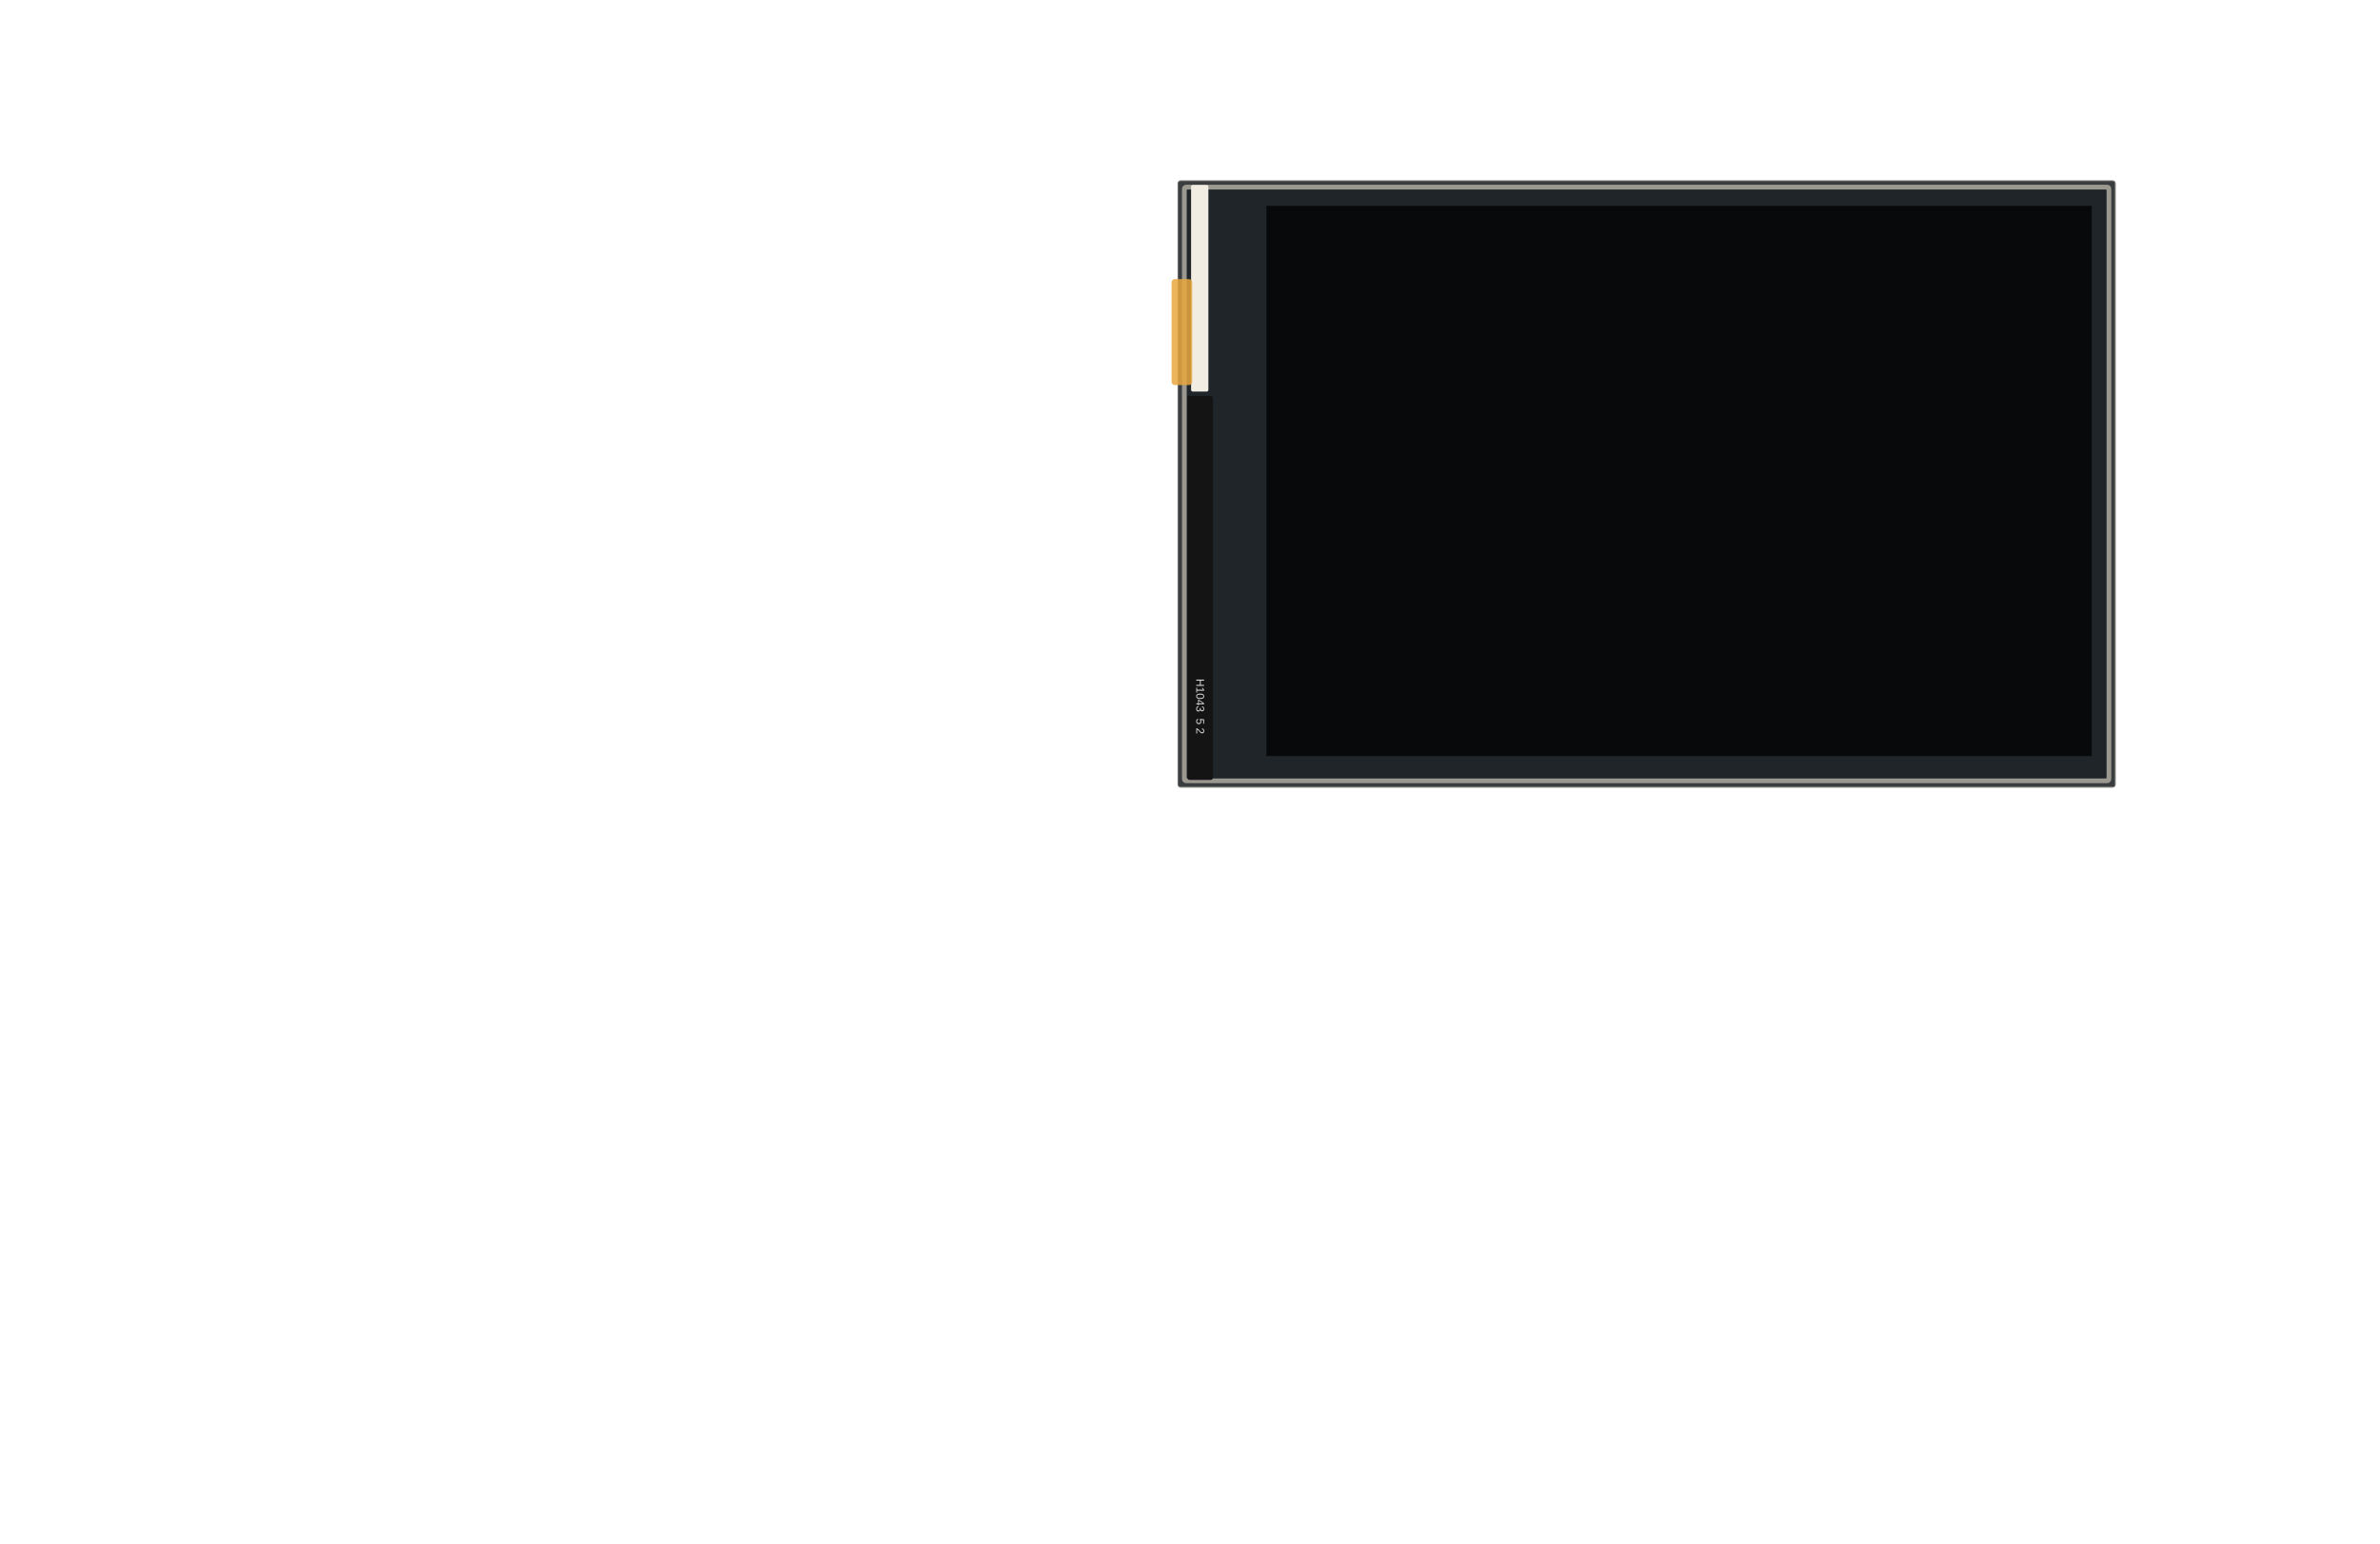
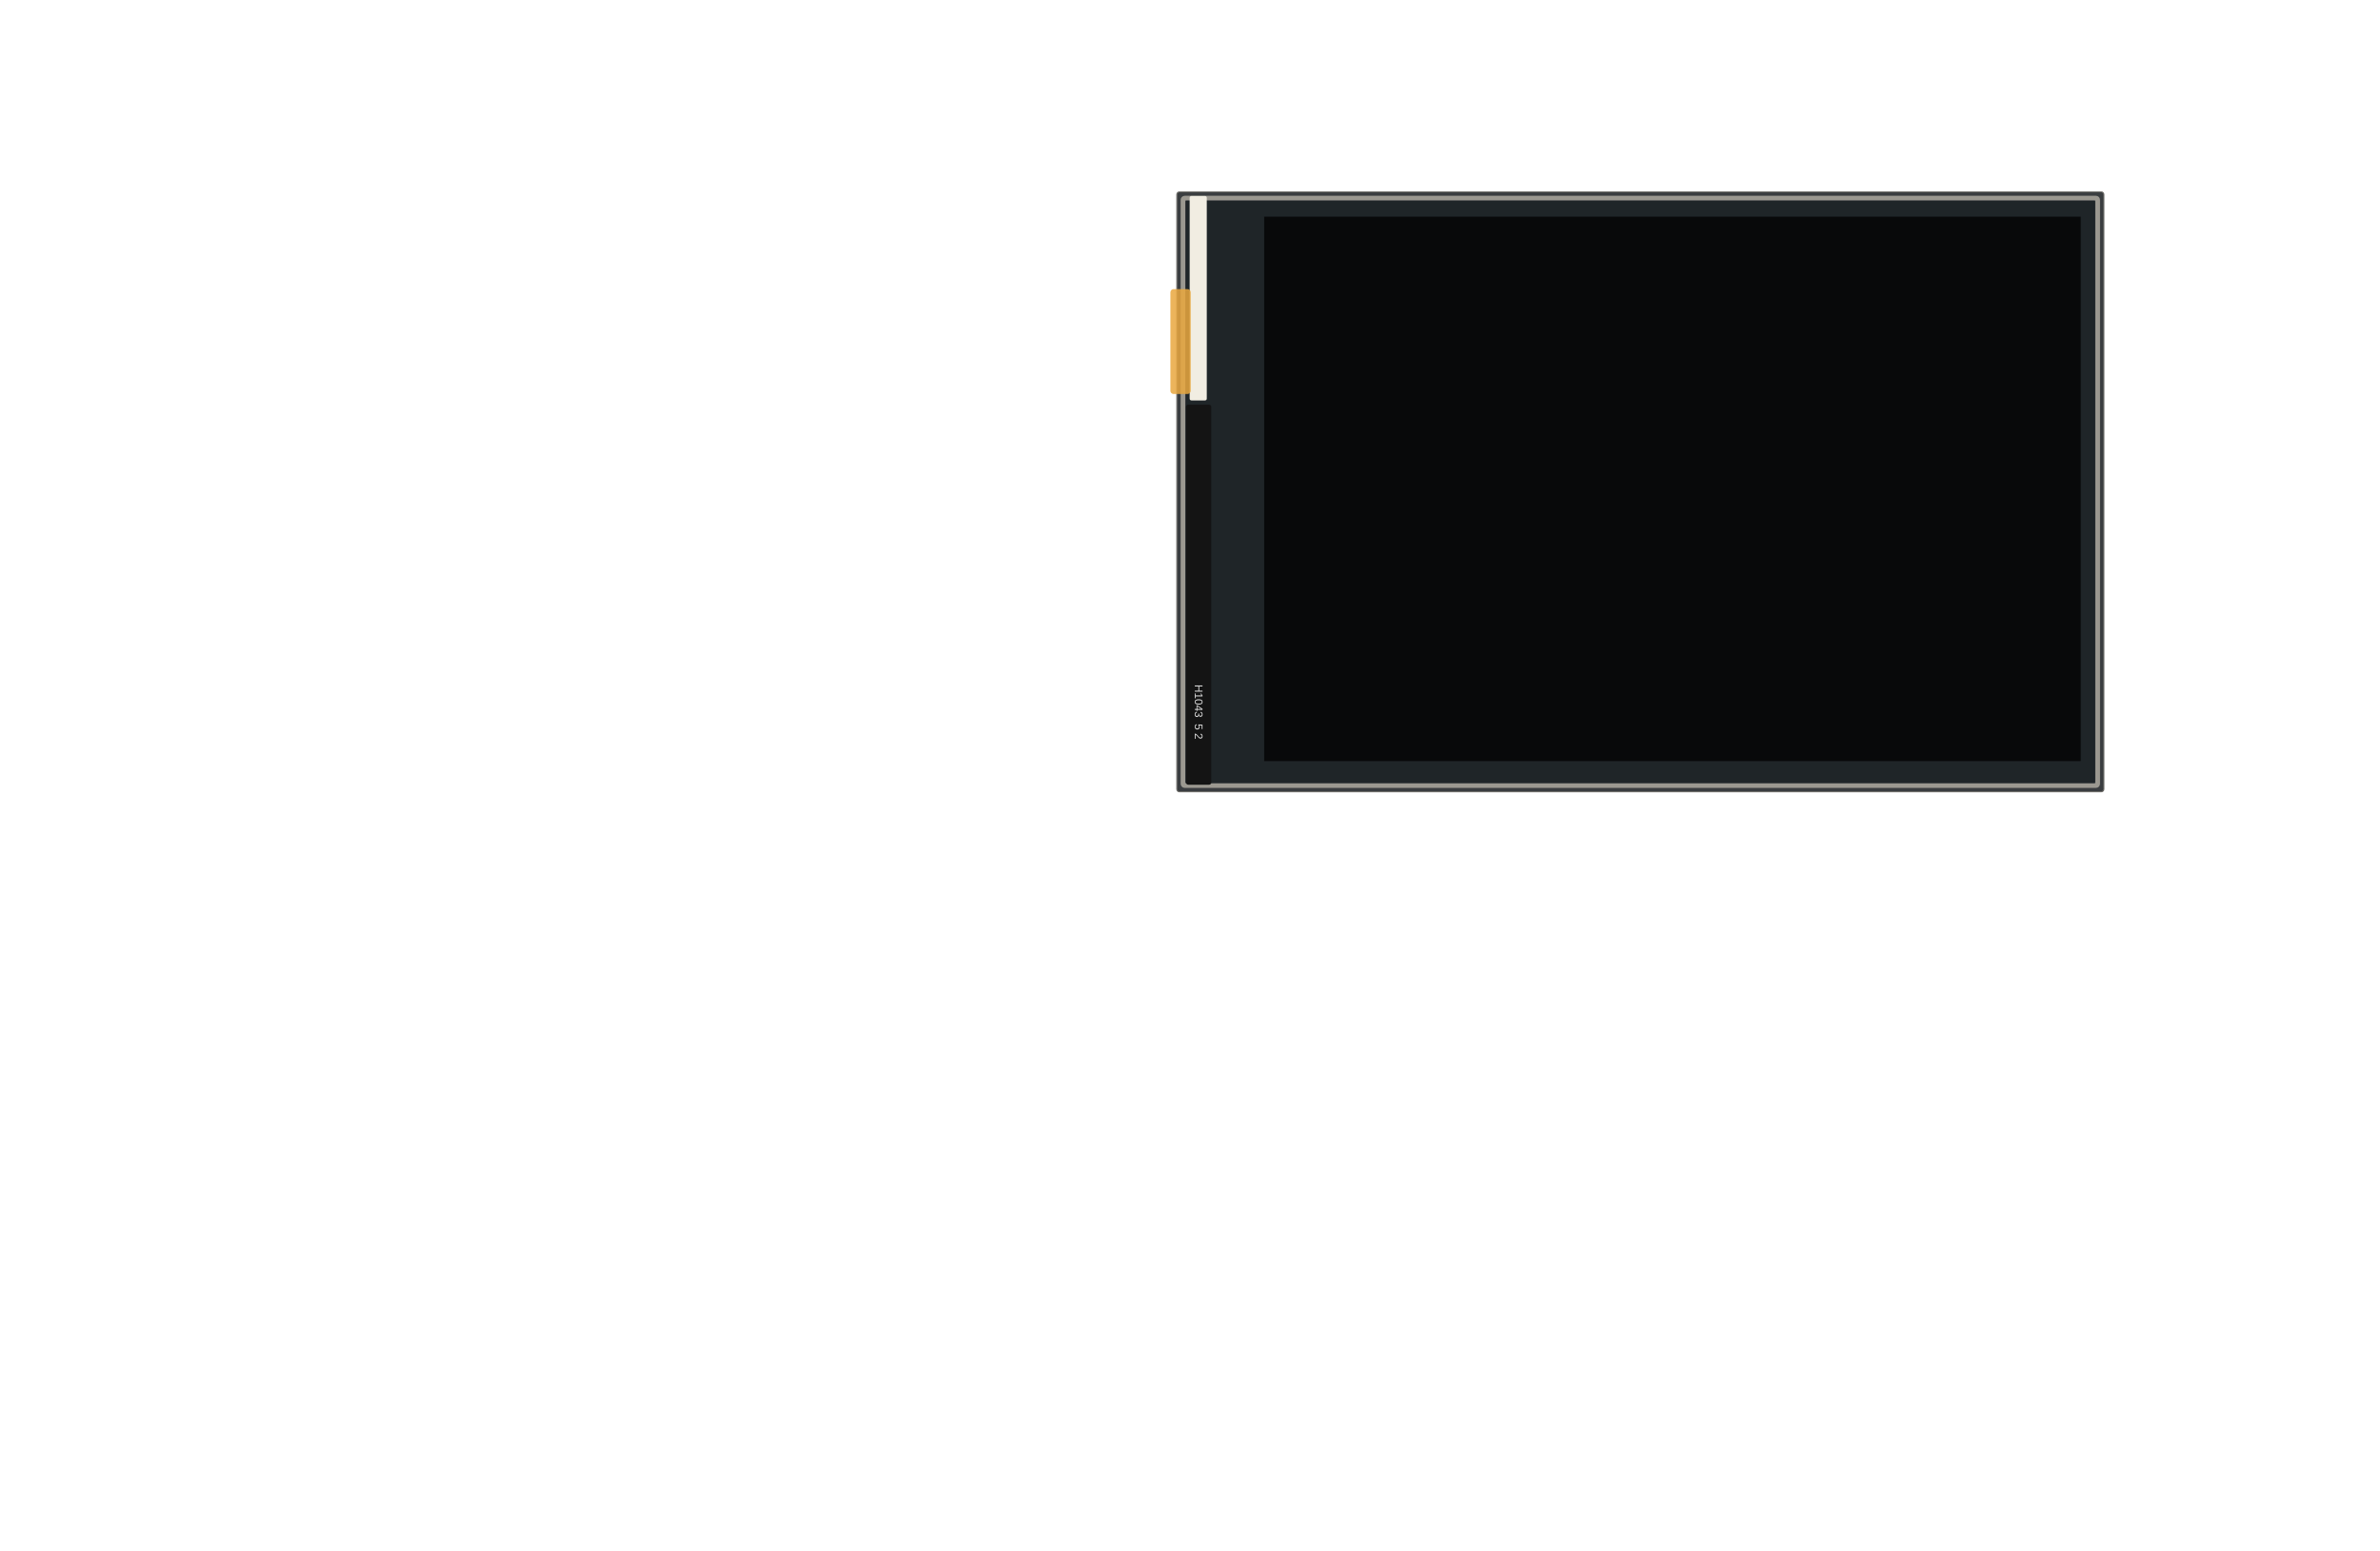
- <svg xmlns="http://www.w3.org/2000/svg" viewBox="0 0 1000 648.55" width="1000" height="648.55">
+ <svg xmlns="http://www.w3.org/2000/svg" viewBox="-4.8 -5.5 1010.8 658.5" width="1010.8" height="658.5">
  <defs>
    <radialGradient id="glow92540">
      <stop offset="0" stop-color="#fffbe8" />
      <stop offset="0.3" stop-color="#ffe9a0" stop-opacity="0.9" />
      <stop offset="0.55" stop-color="#ffb030" stop-opacity="0.35" />
      <stop offset="1" stop-color="#ffb030" stop-opacity="0" />
    </radialGradient>
    <radialGradient id="glow95740">
      <stop offset="0" stop-color="#fffbe8" />
      <stop offset="0.3" stop-color="#ffe9a0" stop-opacity="0.9" />
      <stop offset="0.55" stop-color="#ffb030" stop-opacity="0.35" />
      <stop offset="1" stop-color="#ffb030" stop-opacity="0" />
    </radialGradient>
    <clipPath id="board">
-       <path clip-rule="evenodd" d="M11.3,0 H988.7 A11.3,11.3 0 0 1 1000.0,11.3 V82.2 A11.3,11.3 0 0 1 988.7,93.5 H911.3 A11.3,11.3 0 0 0 900.0,104.8 V179.2 A11.3,11.3 0 0 0 911.3,190.5 H988.7 A11.3,11.3 0 0 1 1000.0,201.8 V637.25 A11.3,11.3 0 0 1 988.7,648.55 H11.3 A11.3,11.3 0 0 1 0,637.25 V11.3 A11.3,11.3 0 0 1 11.3,0 Z M9.2,15.4 a6.2,6.2 0 1 0 12.4,0 a6.2,6.2 0 1 0 -12.4,0 ZM310.3,16.5 a6.2,6.2 0 1 0 12.4,0 a6.2,6.2 0 1 0 -12.4,0 ZM702,14 a6.2,6.2 0 1 0 12.4,0 a6.2,6.2 0 1 0 -12.4,0 ZM979,13.3 a6.2,6.2 0 1 0 12.4,0 a6.2,6.2 0 1 0 -12.4,0 ZM979,75.9 a6.2,6.2 0 1 0 12.4,0 a6.2,6.2 0 1 0 -12.4,0 ZM979,209.2 a6.2,6.2 0 1 0 12.4,0 a6.2,6.2 0 1 0 -12.4,0 ZM10.1,326.4 a6.2,6.2 0 1 0 12.4,0 a6.2,6.2 0 1 0 -12.4,0 ZM8.9,633.3 a6.2,6.2 0 1 0 12.4,0 a6.2,6.2 0 1 0 -12.4,0 ZM617.5,633.2 a6.2,6.2 0 1 0 12.4,0 a6.2,6.2 0 1 0 -12.4,0 ZM978.8,633.8 a6.2,6.2 0 1 0 12.4,0 a6.2,6.2 0 1 0 -12.4,0 ZM32.6,338.2 a6.2,6.2 0 1 0 12.4,0 a6.2,6.2 0 1 0 -12.4,0 ZM85.7,338.2 a6.2,6.2 0 1 0 12.4,0 a6.2,6.2 0 1 0 -12.4,0 ZM350.8,32.3 a4.9,4.9 0 1 0 9.8,0 a4.9,4.9 0 1 0 -9.8,0 ZM382.2,32.3 a4.9,4.9 0 1 0 9.8,0 a4.9,4.9 0 1 0 -9.8,0 ZM413.93,32.3 a4.9,4.9 0 1 0 9.8,0 a4.9,4.9 0 1 0 -9.8,0 ZM445.66,32.3 a4.9,4.9 0 1 0 9.8,0 a4.9,4.9 0 1 0 -9.8,0 ZM477.39,32.3 a4.9,4.9 0 1 0 9.8,0 a4.9,4.9 0 1 0 -9.8,0 ZM509.12,32.3 a4.9,4.9 0 1 0 9.8,0 a4.9,4.9 0 1 0 -9.8,0 ZM540.85,32.3 a4.9,4.9 0 1 0 9.8,0 a4.9,4.9 0 1 0 -9.8,0 ZM572.58,32.3 a4.9,4.9 0 1 0 9.8,0 a4.9,4.9 0 1 0 -9.8,0 ZM604.31,32.3 a4.9,4.9 0 1 0 9.8,0 a4.9,4.9 0 1 0 -9.8,0 ZM636.04,32.3 a4.9,4.9 0 1 0 9.8,0 a4.9,4.9 0 1 0 -9.8,0 ZM667.77,32.3 a4.9,4.9 0 1 0 9.8,0 a4.9,4.9 0 1 0 -9.8,0 ZM27.3,37.9 a6.3,6.3 0 1 0 12.6,0 a6.3,6.3 0 1 0 -12.6,0 ZM131.6,37.9 a6.3,6.3 0 1 0 12.6,0 a6.3,6.3 0 1 0 -12.6,0 ZM66.8,31.9 a1.5,1.5 0 1 0 3,0 a1.5,1.5 0 1 0 -3,0 ZM78.4,31.9 a1.5,1.5 0 1 0 3,0 a1.5,1.5 0 1 0 -3,0 ZM89.9,31.9 a1.5,1.5 0 1 0 3,0 a1.5,1.5 0 1 0 -3,0 ZM101.4,31.9 a1.5,1.5 0 1 0 3,0 a1.5,1.5 0 1 0 -3,0 ZM61,43.6 a1.5,1.5 0 1 0 3,0 a1.5,1.5 0 1 0 -3,0 ZM72.4,43.6 a1.5,1.5 0 1 0 3,0 a1.5,1.5 0 1 0 -3,0 ZM84,43.6 a1.5,1.5 0 1 0 3,0 a1.5,1.5 0 1 0 -3,0 ZM95.7,43.6 a1.5,1.5 0 1 0 3,0 a1.5,1.5 0 1 0 -3,0 ZM107.4,43.6 a1.5,1.5 0 1 0 3,0 a1.5,1.5 0 1 0 -3,0 ZM58.2,348.9 a1.4,1.4 0 1 0 2.8,0 a1.4,1.4 0 1 0 -2.8,0 ZM66.7,348.9 a1.4,1.4 0 1 0 2.8,0 a1.4,1.4 0 1 0 -2.8,0 ZM75.1,348.9 a1.4,1.4 0 1 0 2.8,0 a1.4,1.4 0 1 0 -2.8,0 ZM53.2,356.2 a1.4,1.4 0 1 0 2.8,0 a1.4,1.4 0 1 0 -2.8,0 ZM62.2,356.2 a1.4,1.4 0 1 0 2.8,0 a1.4,1.4 0 1 0 -2.8,0 ZM70.6,356.2 a1.4,1.4 0 1 0 2.8,0 a1.4,1.4 0 1 0 -2.8,0 ZM109.5,90.3 a1.6,1.6 0 1 0 3.2,0 a1.6,1.6 0 1 0 -3.2,0 ZM120.4,90.3 a1.6,1.6 0 1 0 3.2,0 a1.6,1.6 0 1 0 -3.2,0 ZM141.9,90.3 a1.6,1.6 0 1 0 3.2,0 a1.6,1.6 0 1 0 -3.2,0 ZM152.5,90.3 a1.6,1.6 0 1 0 3.2,0 a1.6,1.6 0 1 0 -3.2,0 ZM69.9,575 a4.9,4.9 0 1 0 9.8,0 a4.9,4.9 0 1 0 -9.8,0 ZM101.55,575 a4.9,4.9 0 1 0 9.8,0 a4.9,4.9 0 1 0 -9.8,0 ZM133.2,575 a4.9,4.9 0 1 0 9.8,0 a4.9,4.9 0 1 0 -9.8,0 ZM164.85,575 a4.9,4.9 0 1 0 9.8,0 a4.9,4.9 0 1 0 -9.8,0 ZM196.5,575 a4.9,4.9 0 1 0 9.8,0 a4.9,4.9 0 1 0 -9.8,0 ZM228.15,575 a4.9,4.9 0 1 0 9.8,0 a4.9,4.9 0 1 0 -9.8,0 ZM259.8,575 a4.9,4.9 0 1 0 9.8,0 a4.9,4.9 0 1 0 -9.8,0 ZM291.45,575 a4.9,4.9 0 1 0 9.8,0 a4.9,4.9 0 1 0 -9.8,0 ZM323.1,575 a4.9,4.9 0 1 0 9.8,0 a4.9,4.9 0 1 0 -9.8,0 ZM354.75,575 a4.9,4.9 0 1 0 9.8,0 a4.9,4.9 0 1 0 -9.8,0 ZM386.4,575 a4.9,4.9 0 1 0 9.8,0 a4.9,4.9 0 1 0 -9.8,0 ZM418.05,575 a4.9,4.9 0 1 0 9.8,0 a4.9,4.9 0 1 0 -9.8,0 ZM449.7,575 a4.9,4.9 0 1 0 9.8,0 a4.9,4.9 0 1 0 -9.8,0 ZM481.35,575 a4.9,4.9 0 1 0 9.8,0 a4.9,4.9 0 1 0 -9.8,0 ZM513,575 a4.9,4.9 0 1 0 9.8,0 a4.9,4.9 0 1 0 -9.8,0 ZM544.65,575 a4.9,4.9 0 1 0 9.8,0 a4.9,4.9 0 1 0 -9.8,0 ZM576.3,575 a4.9,4.9 0 1 0 9.8,0 a4.9,4.9 0 1 0 -9.8,0 ZM607.95,575 a4.9,4.9 0 1 0 9.8,0 a4.9,4.9 0 1 0 -9.8,0 ZM650.3,575 a4.9,4.9 0 1 0 9.8,0 a4.9,4.9 0 1 0 -9.8,0 ZM682.06,575 a4.9,4.9 0 1 0 9.8,0 a4.9,4.9 0 1 0 -9.8,0 ZM713.82,575 a4.9,4.9 0 1 0 9.8,0 a4.9,4.9 0 1 0 -9.8,0 ZM745.58,575 a4.9,4.9 0 1 0 9.8,0 a4.9,4.9 0 1 0 -9.8,0 ZM777.34,575 a4.9,4.9 0 1 0 9.8,0 a4.9,4.9 0 1 0 -9.8,0 ZM809.1,575 a4.9,4.9 0 1 0 9.8,0 a4.9,4.9 0 1 0 -9.8,0 ZM840.86,575 a4.9,4.9 0 1 0 9.8,0 a4.9,4.9 0 1 0 -9.8,0 ZM872.62,575 a4.9,4.9 0 1 0 9.8,0 a4.9,4.9 0 1 0 -9.8,0 ZM904.38,575 a4.9,4.9 0 1 0 9.8,0 a4.9,4.9 0 1 0 -9.8,0 ZM936.14,575 a4.9,4.9 0 1 0 9.8,0 a4.9,4.9 0 1 0 -9.8,0 ZM435.4,448.6 a4.9,4.9 0 1 0 9.8,0 a4.9,4.9 0 1 0 -9.8,0 ZM466.92,448.6 a4.9,4.9 0 1 0 9.8,0 a4.9,4.9 0 1 0 -9.8,0 ZM498.44,448.6 a4.9,4.9 0 1 0 9.8,0 a4.9,4.9 0 1 0 -9.8,0 ZM529.96,448.6 a4.9,4.9 0 1 0 9.8,0 a4.9,4.9 0 1 0 -9.8,0 ZM561.48,448.6 a4.9,4.9 0 1 0 9.8,0 a4.9,4.9 0 1 0 -9.8,0 ZM593,448.6 a4.9,4.9 0 1 0 9.8,0 a4.9,4.9 0 1 0 -9.8,0 ZM624.52,448.6 a4.9,4.9 0 1 0 9.8,0 a4.9,4.9 0 1 0 -9.8,0 ZM656.04,448.6 a4.9,4.9 0 1 0 9.8,0 a4.9,4.9 0 1 0 -9.8,0 ZM687.56,448.6 a4.9,4.9 0 1 0 9.8,0 a4.9,4.9 0 1 0 -9.8,0 ZM719.08,448.6 a4.9,4.9 0 1 0 9.8,0 a4.9,4.9 0 1 0 -9.8,0 ZM940.9,285.5 a4.9,4.9 0 1 0 9.8,0 a4.9,4.9 0 1 0 -9.8,0 ZM940.9,317 a4.9,4.9 0 1 0 9.8,0 a4.9,4.9 0 1 0 -9.8,0 ZM940.9,348.6 a4.9,4.9 0 1 0 9.8,0 a4.9,4.9 0 1 0 -9.8,0 ZM940.9,380.1 a4.9,4.9 0 1 0 9.8,0 a4.9,4.9 0 1 0 -9.8,0 ZM940.9,411.7 a4.9,4.9 0 1 0 9.8,0 a4.9,4.9 0 1 0 -9.8,0 ZM940.9,448.6 a4.9,4.9 0 1 0 9.8,0 a4.9,4.9 0 1 0 -9.8,0 ZM150.5,359.4 a4.9,4.9 0 1 0 9.8,0 a4.9,4.9 0 1 0 -9.8,0 ZM234.5,359.4 a4.9,4.9 0 1 0 9.8,0 a4.9,4.9 0 1 0 -9.8,0 ZM150.5,390.8 a4.9,4.9 0 1 0 9.8,0 a4.9,4.9 0 1 0 -9.8,0 ZM234.5,390.8 a4.9,4.9 0 1 0 9.8,0 a4.9,4.9 0 1 0 -9.8,0 ZM150.5,422.2 a4.9,4.9 0 1 0 9.8,0 a4.9,4.9 0 1 0 -9.8,0 ZM234.5,422.2 a4.9,4.9 0 1 0 9.8,0 a4.9,4.9 0 1 0 -9.8,0 ZM150.5,453.7 a4.9,4.9 0 1 0 9.8,0 a4.9,4.9 0 1 0 -9.8,0 ZM234.5,453.7 a4.9,4.9 0 1 0 9.8,0 a4.9,4.9 0 1 0 -9.8,0 Z" />
+       <path clip-rule="evenodd" d="M4.2,-5.5 H997 A9,9 0 0 1 1006,3.5 V84.5 A9,9 0 0 1 997,93.5 H855 A9,9 0 0 0 846,102.5 V181.5 A9,9 0 0 0 855,190.5 H997 A9,9 0 0 1 1006,199.5 V644 A9,9 0 0 1 997,653 H4.2 A9,9 0 0 1 -4.8,644 V3.5 A9,9 0 0 1 4.2,-5.5 Z M9.2,15.4 a6.2,6.2 0 1 0 12.4,0 a6.2,6.2 0 1 0 -12.4,0 ZM310.3,16.5 a6.2,6.2 0 1 0 12.4,0 a6.2,6.2 0 1 0 -12.4,0 ZM702,14 a6.2,6.2 0 1 0 12.4,0 a6.2,6.2 0 1 0 -12.4,0 ZM979,13.3 a6.2,6.2 0 1 0 12.4,0 a6.2,6.2 0 1 0 -12.4,0 ZM979,75.9 a6.2,6.2 0 1 0 12.4,0 a6.2,6.2 0 1 0 -12.4,0 ZM979,209.2 a6.2,6.2 0 1 0 12.4,0 a6.2,6.2 0 1 0 -12.4,0 ZM10.1,326.4 a6.2,6.2 0 1 0 12.4,0 a6.2,6.2 0 1 0 -12.4,0 ZM8.9,633.3 a6.2,6.2 0 1 0 12.4,0 a6.2,6.2 0 1 0 -12.4,0 ZM617.5,633.2 a6.2,6.2 0 1 0 12.4,0 a6.2,6.2 0 1 0 -12.4,0 ZM978.8,633.8 a6.2,6.2 0 1 0 12.4,0 a6.2,6.2 0 1 0 -12.4,0 ZM32.6,338.2 a6.2,6.2 0 1 0 12.4,0 a6.2,6.2 0 1 0 -12.4,0 ZM85.7,338.2 a6.2,6.2 0 1 0 12.4,0 a6.2,6.2 0 1 0 -12.4,0 ZM350.8,32.3 a4.9,4.9 0 1 0 9.8,0 a4.9,4.9 0 1 0 -9.8,0 ZM382.2,32.3 a4.9,4.9 0 1 0 9.8,0 a4.9,4.9 0 1 0 -9.8,0 ZM413.93,32.3 a4.9,4.9 0 1 0 9.8,0 a4.9,4.9 0 1 0 -9.8,0 ZM445.66,32.3 a4.9,4.9 0 1 0 9.8,0 a4.9,4.9 0 1 0 -9.8,0 ZM477.39,32.3 a4.9,4.9 0 1 0 9.8,0 a4.9,4.9 0 1 0 -9.8,0 ZM509.12,32.3 a4.9,4.9 0 1 0 9.8,0 a4.9,4.9 0 1 0 -9.8,0 ZM540.85,32.3 a4.9,4.9 0 1 0 9.8,0 a4.9,4.9 0 1 0 -9.8,0 ZM572.58,32.3 a4.9,4.9 0 1 0 9.8,0 a4.9,4.9 0 1 0 -9.8,0 ZM604.31,32.3 a4.9,4.9 0 1 0 9.8,0 a4.9,4.9 0 1 0 -9.8,0 ZM636.04,32.3 a4.9,4.9 0 1 0 9.8,0 a4.9,4.9 0 1 0 -9.8,0 ZM667.77,32.3 a4.9,4.9 0 1 0 9.8,0 a4.9,4.9 0 1 0 -9.8,0 ZM27.3,37.9 a6.3,6.3 0 1 0 12.6,0 a6.3,6.3 0 1 0 -12.6,0 ZM131.6,37.9 a6.3,6.3 0 1 0 12.6,0 a6.3,6.3 0 1 0 -12.6,0 ZM66.8,31.9 a1.5,1.5 0 1 0 3,0 a1.5,1.5 0 1 0 -3,0 ZM78.4,31.9 a1.5,1.5 0 1 0 3,0 a1.5,1.5 0 1 0 -3,0 ZM89.9,31.9 a1.5,1.5 0 1 0 3,0 a1.5,1.5 0 1 0 -3,0 ZM101.4,31.9 a1.5,1.5 0 1 0 3,0 a1.5,1.5 0 1 0 -3,0 ZM61,43.6 a1.5,1.5 0 1 0 3,0 a1.5,1.5 0 1 0 -3,0 ZM72.4,43.6 a1.5,1.5 0 1 0 3,0 a1.5,1.5 0 1 0 -3,0 ZM84,43.6 a1.5,1.5 0 1 0 3,0 a1.5,1.5 0 1 0 -3,0 ZM95.7,43.6 a1.5,1.5 0 1 0 3,0 a1.5,1.5 0 1 0 -3,0 ZM107.4,43.6 a1.5,1.5 0 1 0 3,0 a1.5,1.5 0 1 0 -3,0 ZM58.2,348.9 a1.4,1.4 0 1 0 2.8,0 a1.4,1.4 0 1 0 -2.8,0 ZM66.7,348.9 a1.4,1.4 0 1 0 2.8,0 a1.4,1.4 0 1 0 -2.8,0 ZM75.1,348.9 a1.4,1.4 0 1 0 2.8,0 a1.4,1.4 0 1 0 -2.8,0 ZM53.2,356.2 a1.4,1.4 0 1 0 2.8,0 a1.4,1.4 0 1 0 -2.8,0 ZM62.2,356.2 a1.4,1.4 0 1 0 2.8,0 a1.4,1.4 0 1 0 -2.8,0 ZM70.6,356.2 a1.4,1.4 0 1 0 2.8,0 a1.4,1.4 0 1 0 -2.8,0 ZM109.5,90.3 a1.6,1.6 0 1 0 3.2,0 a1.6,1.6 0 1 0 -3.2,0 ZM120.4,90.3 a1.6,1.6 0 1 0 3.2,0 a1.6,1.6 0 1 0 -3.2,0 ZM141.9,90.3 a1.6,1.6 0 1 0 3.2,0 a1.6,1.6 0 1 0 -3.2,0 ZM152.5,90.3 a1.6,1.6 0 1 0 3.2,0 a1.6,1.6 0 1 0 -3.2,0 ZM69.9,575 a4.9,4.9 0 1 0 9.8,0 a4.9,4.9 0 1 0 -9.8,0 ZM101.55,575 a4.9,4.9 0 1 0 9.8,0 a4.9,4.9 0 1 0 -9.8,0 ZM133.2,575 a4.9,4.9 0 1 0 9.8,0 a4.9,4.9 0 1 0 -9.8,0 ZM164.85,575 a4.9,4.9 0 1 0 9.8,0 a4.9,4.9 0 1 0 -9.8,0 ZM196.5,575 a4.9,4.9 0 1 0 9.8,0 a4.9,4.9 0 1 0 -9.8,0 ZM228.15,575 a4.9,4.9 0 1 0 9.8,0 a4.9,4.9 0 1 0 -9.8,0 ZM259.8,575 a4.9,4.9 0 1 0 9.8,0 a4.9,4.9 0 1 0 -9.8,0 ZM291.45,575 a4.9,4.9 0 1 0 9.8,0 a4.9,4.9 0 1 0 -9.8,0 ZM323.1,575 a4.9,4.9 0 1 0 9.8,0 a4.9,4.9 0 1 0 -9.8,0 ZM354.75,575 a4.9,4.9 0 1 0 9.8,0 a4.9,4.9 0 1 0 -9.8,0 ZM386.4,575 a4.9,4.9 0 1 0 9.8,0 a4.9,4.9 0 1 0 -9.8,0 ZM418.05,575 a4.9,4.9 0 1 0 9.8,0 a4.9,4.9 0 1 0 -9.8,0 ZM449.7,575 a4.9,4.9 0 1 0 9.8,0 a4.9,4.9 0 1 0 -9.8,0 ZM481.35,575 a4.9,4.9 0 1 0 9.8,0 a4.9,4.9 0 1 0 -9.8,0 ZM513,575 a4.9,4.9 0 1 0 9.8,0 a4.9,4.9 0 1 0 -9.8,0 ZM544.65,575 a4.9,4.9 0 1 0 9.8,0 a4.9,4.9 0 1 0 -9.8,0 ZM576.3,575 a4.9,4.9 0 1 0 9.8,0 a4.9,4.9 0 1 0 -9.8,0 ZM607.95,575 a4.9,4.9 0 1 0 9.8,0 a4.9,4.9 0 1 0 -9.8,0 ZM650.3,575 a4.9,4.9 0 1 0 9.8,0 a4.9,4.9 0 1 0 -9.8,0 ZM682.06,575 a4.9,4.9 0 1 0 9.8,0 a4.9,4.9 0 1 0 -9.8,0 ZM713.82,575 a4.9,4.9 0 1 0 9.8,0 a4.9,4.9 0 1 0 -9.8,0 ZM745.58,575 a4.9,4.9 0 1 0 9.8,0 a4.9,4.9 0 1 0 -9.8,0 ZM777.34,575 a4.9,4.9 0 1 0 9.8,0 a4.9,4.9 0 1 0 -9.8,0 ZM809.1,575 a4.9,4.9 0 1 0 9.8,0 a4.9,4.9 0 1 0 -9.8,0 ZM840.86,575 a4.9,4.9 0 1 0 9.8,0 a4.9,4.9 0 1 0 -9.8,0 ZM872.62,575 a4.9,4.9 0 1 0 9.8,0 a4.9,4.9 0 1 0 -9.8,0 ZM904.38,575 a4.9,4.9 0 1 0 9.8,0 a4.9,4.9 0 1 0 -9.8,0 ZM936.14,575 a4.9,4.9 0 1 0 9.8,0 a4.9,4.9 0 1 0 -9.8,0 ZM435.4,448.6 a4.9,4.9 0 1 0 9.8,0 a4.9,4.9 0 1 0 -9.8,0 ZM466.92,448.6 a4.9,4.9 0 1 0 9.8,0 a4.9,4.9 0 1 0 -9.8,0 ZM498.44,448.6 a4.9,4.9 0 1 0 9.8,0 a4.9,4.9 0 1 0 -9.8,0 ZM529.96,448.6 a4.9,4.9 0 1 0 9.8,0 a4.9,4.9 0 1 0 -9.8,0 ZM561.48,448.6 a4.9,4.9 0 1 0 9.8,0 a4.9,4.9 0 1 0 -9.8,0 ZM593,448.6 a4.9,4.9 0 1 0 9.8,0 a4.9,4.9 0 1 0 -9.8,0 ZM624.52,448.6 a4.9,4.9 0 1 0 9.8,0 a4.9,4.9 0 1 0 -9.8,0 ZM656.04,448.6 a4.9,4.9 0 1 0 9.8,0 a4.9,4.9 0 1 0 -9.8,0 ZM687.56,448.6 a4.9,4.9 0 1 0 9.8,0 a4.9,4.9 0 1 0 -9.8,0 ZM719.08,448.6 a4.9,4.9 0 1 0 9.8,0 a4.9,4.9 0 1 0 -9.8,0 ZM940.9,285.5 a4.9,4.9 0 1 0 9.8,0 a4.9,4.9 0 1 0 -9.8,0 ZM940.9,317 a4.9,4.9 0 1 0 9.8,0 a4.9,4.9 0 1 0 -9.8,0 ZM940.9,348.6 a4.9,4.9 0 1 0 9.8,0 a4.9,4.9 0 1 0 -9.8,0 ZM940.9,380.1 a4.9,4.9 0 1 0 9.8,0 a4.9,4.9 0 1 0 -9.8,0 ZM940.9,411.7 a4.9,4.9 0 1 0 9.8,0 a4.9,4.9 0 1 0 -9.8,0 ZM940.9,448.6 a4.9,4.9 0 1 0 9.8,0 a4.9,4.9 0 1 0 -9.8,0 ZM150.5,359.4 a4.9,4.9 0 1 0 9.8,0 a4.9,4.9 0 1 0 -9.8,0 ZM234.5,359.4 a4.9,4.9 0 1 0 9.8,0 a4.9,4.9 0 1 0 -9.8,0 ZM150.5,390.8 a4.9,4.9 0 1 0 9.8,0 a4.9,4.9 0 1 0 -9.8,0 ZM234.5,390.8 a4.9,4.9 0 1 0 9.8,0 a4.9,4.9 0 1 0 -9.8,0 ZM150.5,422.2 a4.9,4.9 0 1 0 9.8,0 a4.9,4.9 0 1 0 -9.8,0 ZM234.5,422.2 a4.9,4.9 0 1 0 9.8,0 a4.9,4.9 0 1 0 -9.8,0 ZM150.5,453.7 a4.9,4.9 0 1 0 9.8,0 a4.9,4.9 0 1 0 -9.8,0 ZM234.5,453.7 a4.9,4.9 0 1 0 9.8,0 a4.9,4.9 0 1 0 -9.8,0 Z" />
    </clipPath>
  </defs>
  <g transform="matrix(0.909091 0 0 0.909091 62.7273 30)">
    <rect x="475.5" y="50.6" width="433.1" height="280.2" rx="1.2" fill="#3a3d40" stroke="#6e6d69" stroke-width="0.5" />
    <rect x="478.4" y="53.5" width="427.3" height="274.4" rx="0.8" fill="none" stroke="#9b9890" stroke-width="2.2" />
    <rect x="479.6" y="54.7" width="424.9" height="272" rx="0.5" fill="#1f2528" />
    <rect x="479.8" y="150" width="11.8" height="177.5" rx="1" fill="#141414" />
    <path transform="translate(485.7 293.5) rotate(90)" d="M-9.94 1.8V0.13H-11.88V1.8H-12.37V-1.8H-11.88V-0.28H-9.94V-1.8H-9.45V1.8ZM-8.62 1.8V1.41H-7.71V-1.36L-8.52 -0.78V-1.21L-7.67 -1.8H-7.24V1.41H-6.37V1.8ZM-3.41 0Q-3.41 0.9 -3.72 1.38Q-4.04 1.85 -4.66 1.85Q-5.28 1.85 -5.6 1.38Q-5.91 0.91 -5.91 0Q-5.91 -0.93 -5.6 -1.39Q-5.3 -1.85 -4.65 -1.85Q-4.01 -1.85 -3.71 -1.39Q-3.41 -0.92 -3.41 0ZM-3.87 0Q-3.87 -0.78 -4.05 -1.13Q-4.23 -1.48 -4.65 -1.48Q-5.07 -1.48 -5.26 -1.14Q-5.44 -0.79 -5.44 0Q-5.44 0.77 -5.25 1.12Q-5.07 1.48 -4.66 1.48Q-4.25 1.48 -4.06 1.11Q-3.87 0.75 -3.87 0ZM-0.95 0.98V1.8H-1.38V0.98H-3.08V0.63L-1.43 -1.8H-0.95V0.62H-0.44V0.98ZM-1.38 -1.28Q-1.39 -1.27 -1.46 -1.15Q-1.52 -1.03 -1.56 -0.98L-2.48 0.38L-2.62 0.57L-2.66 0.62H-1.38ZM2.39 0.81Q2.39 1.3 2.07 1.58Q1.76 1.85 1.17 1.85Q0.62 1.85 0.3 1.6Q-0.03 1.36 -0.09 0.88L0.38 0.83Q0.48 1.47 1.17 1.47Q1.52 1.47 1.71 1.3Q1.91 1.13 1.91 0.79Q1.91 0.5 1.69 0.33Q1.46 0.17 1.03 0.17H0.77V-0.23H1.02Q1.4 -0.23 1.61 -0.4Q1.82 -0.56 1.82 -0.85Q1.82 -1.14 1.65 -1.31Q1.48 -1.48 1.14 -1.48Q0.84 -1.48 0.65 -1.32Q0.46 -1.16 0.43 -0.88L-0.03 -0.92Q0.02 -1.36 0.34 -1.61Q0.65 -1.85 1.15 -1.85Q1.69 -1.85 1.99 -1.6Q2.29 -1.35 2.29 -0.9Q2.29 -0.56 2.1 -0.34Q1.9 -0.12 1.54 -0.05V-0.04Q1.94 0.01 2.16 0.23Q2.39 0.46 2.39 0.81ZM8.22 0.63Q8.22 1.2 7.88 1.52Q7.54 1.85 6.94 1.85Q6.44 1.85 6.13 1.63Q5.82 1.41 5.74 1L6.2 0.94Q6.35 1.48 6.95 1.48Q7.32 1.48 7.53 1.25Q7.74 1.03 7.74 0.64Q7.74 0.3 7.53 0.09Q7.32 -0.12 6.96 -0.12Q6.77 -0.12 6.61 -0.06Q6.45 0 6.29 0.14H5.84L5.96 -1.8H8.01V-1.41H6.38L6.31 -0.27Q6.61 -0.5 7.05 -0.5Q7.59 -0.5 7.9 -0.19Q8.22 0.13 8.22 0.63ZM10.15 1.8V1.48Q10.28 1.18 10.47 0.95Q10.66 0.72 10.87 0.53Q11.07 0.35 11.28 0.19Q11.48 0.03 11.64 -0.13Q11.81 -0.28 11.91 -0.46Q12.01 -0.63 12.01 -0.85Q12.01 -1.15 11.83 -1.31Q11.66 -1.48 11.35 -1.48Q11.06 -1.48 10.87 -1.32Q10.68 -1.16 10.64 -0.87L10.17 -0.91Q10.23 -1.34 10.54 -1.6Q10.86 -1.85 11.35 -1.85Q11.9 -1.85 12.19 -1.6Q12.48 -1.34 12.48 -0.87Q12.48 -0.66 12.39 -0.45Q12.29 -0.24 12.1 -0.04Q11.91 0.17 11.38 0.6Q11.08 0.84 10.91 1.04Q10.74 1.23 10.66 1.41H12.54V1.8Z" fill="#d9d9d9" />
    <rect x="481.5" y="52.5" width="8" height="95.5" rx="0.8" fill="#f1ede2" />
    <rect x="472.5" y="96" width="9.5" height="49" rx="1.5" fill="#e9a73e" opacity="0.85" />
  </g>
  <polygon points="532.1,86.5 878.9,86.5 878.9,317.7 532.1,317.7" fill="#08090a" />
</svg>
